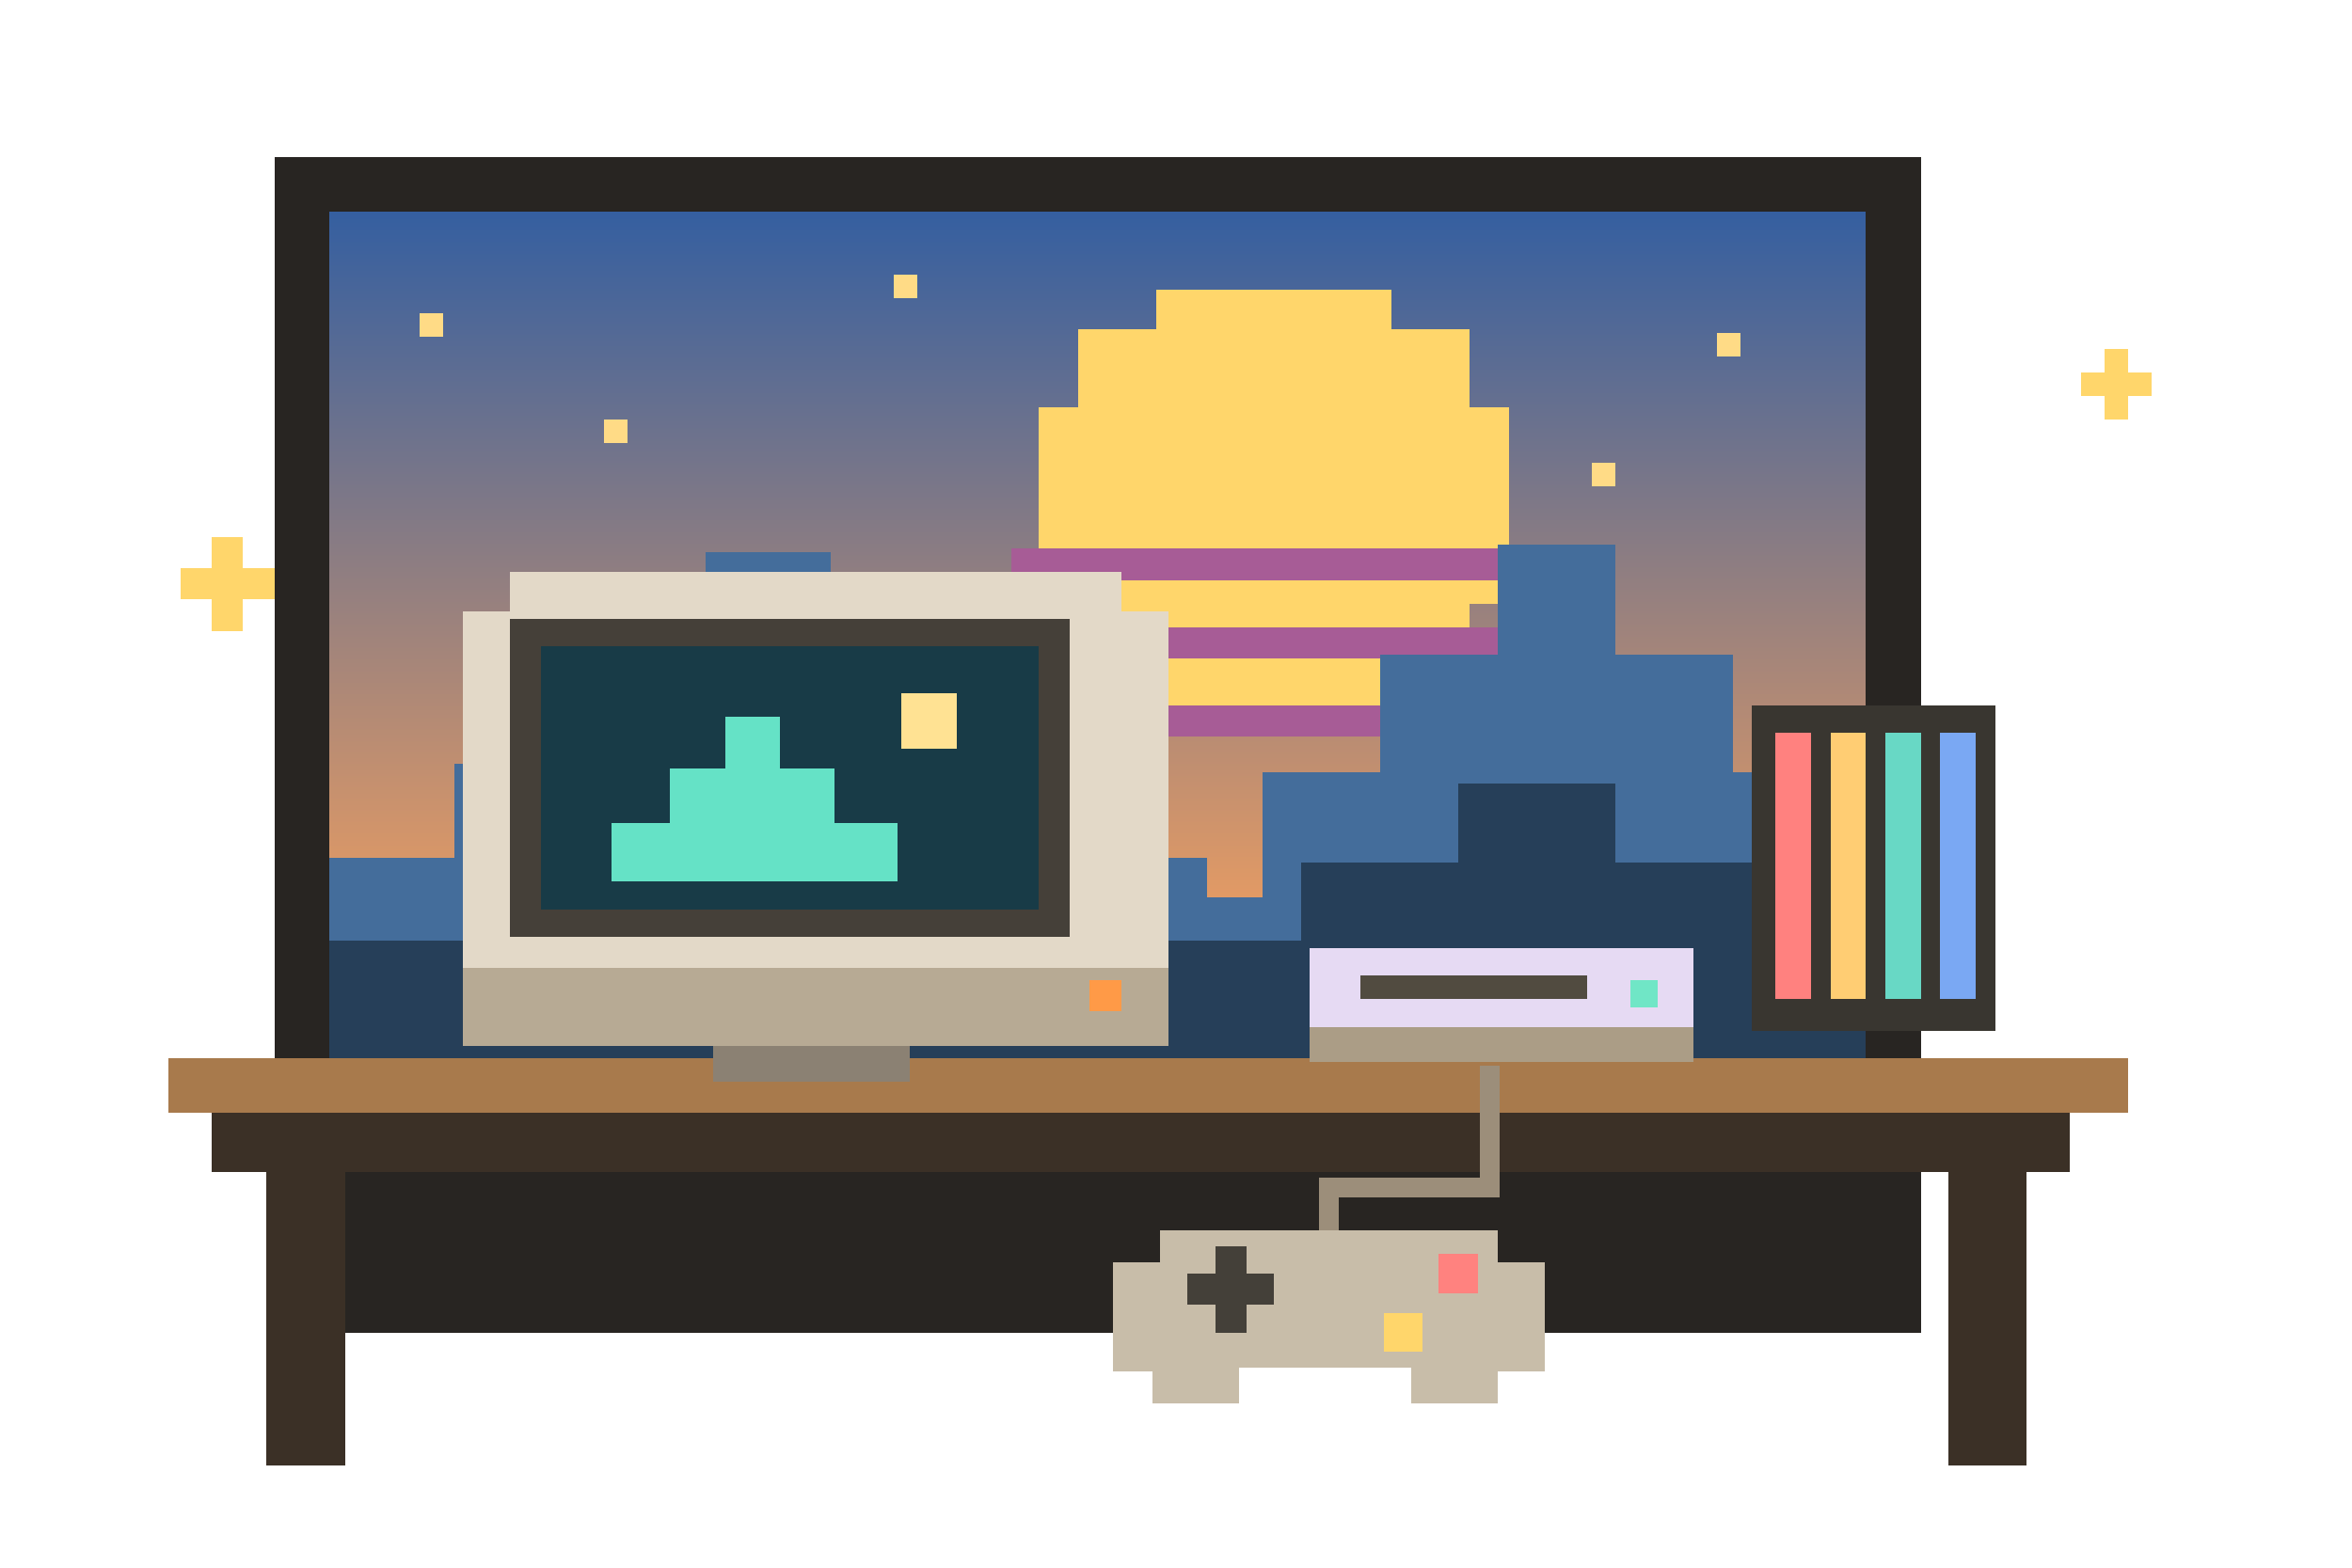
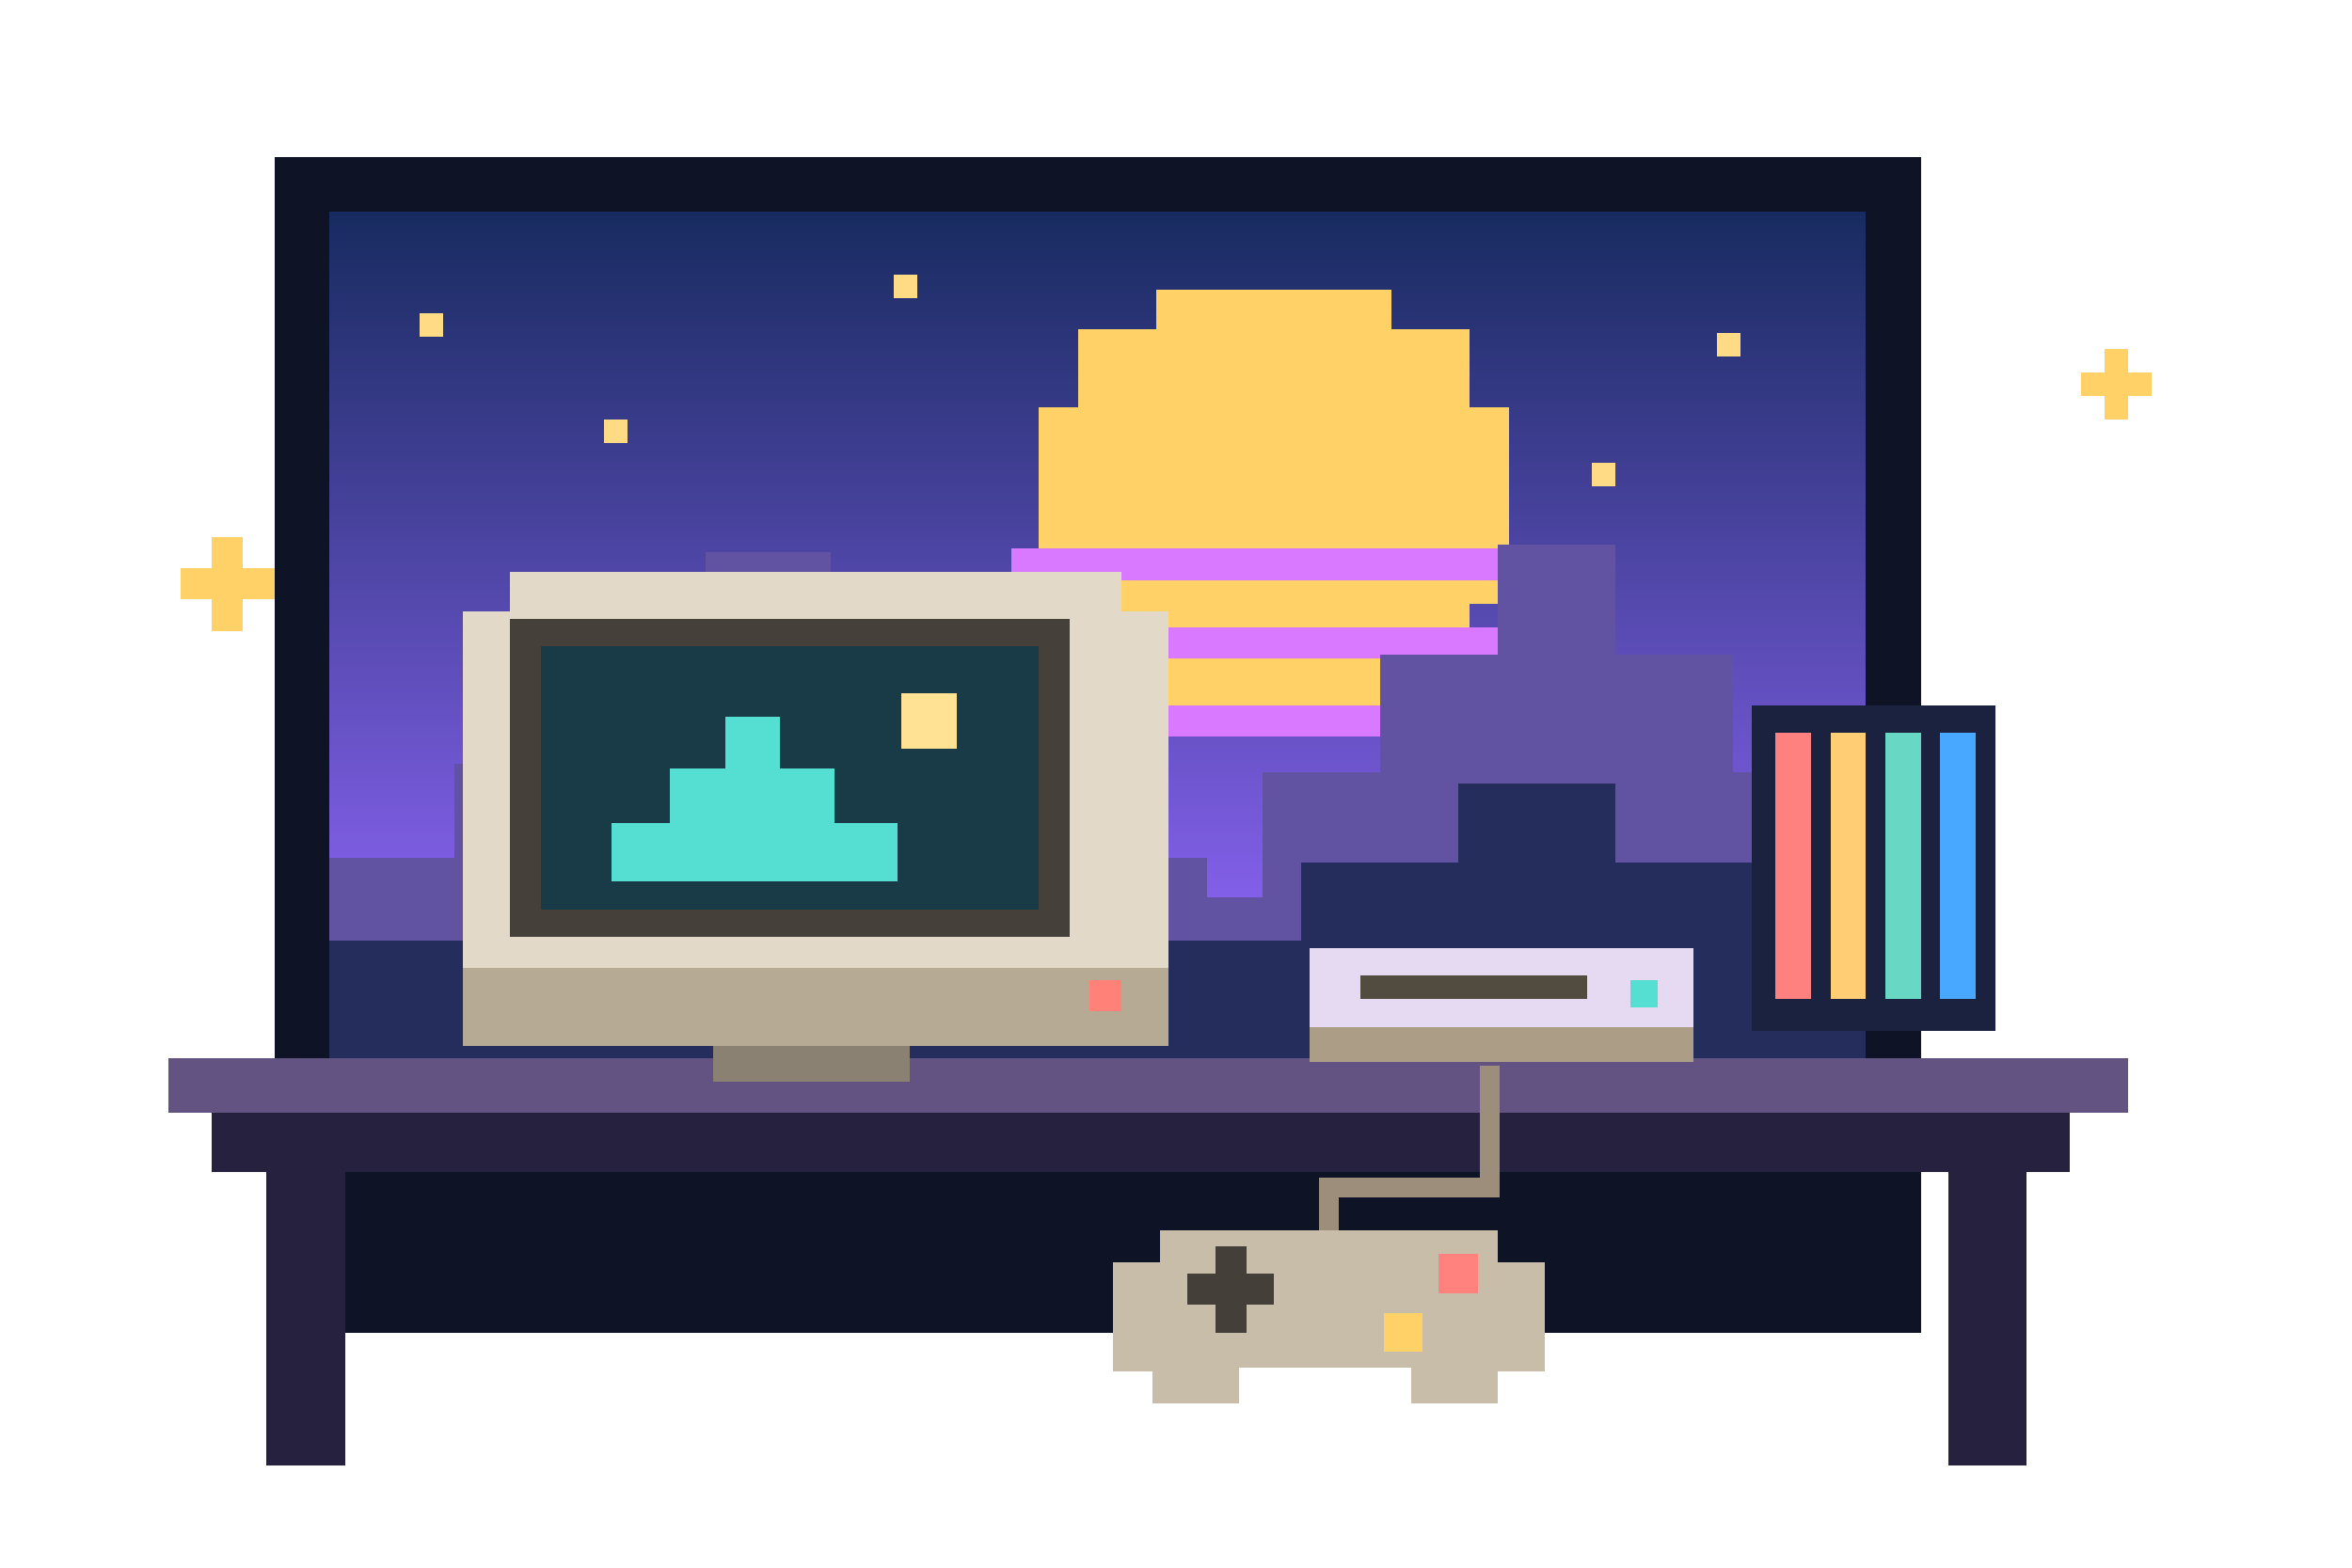
<svg xmlns="http://www.w3.org/2000/svg" viewBox="0 0 600 400" shape-rendering="crispEdges">
  <defs>
    <linearGradient id="sky" x2="0" y2="1">
-       <stop stop-color="#355fa0" />
-       <stop offset="1" stop-color="#ffa45b" />
+       <stop stop-color="#182b60" />
+       <stop offset="1" stop-color="#9468ff" />
    </linearGradient>
  </defs>
-   <path fill="#282522" d="M70 40h420v300H70z" />
+   <path fill="#0e1326" d="M70 40h420v300H70z" />
  <path fill="url(#sky)" d="M84 54h392v205H84z" />
-   <path fill="#ffd66b" d="M295 74h60v10h20v20h10v50h-10v20h-20v10h-60v-10h-20v-20h-10v-50h10V84h20z" />
-   <path stroke="#a75c96" stroke-width="8" d="M258 144h136m-136 20h136m-130 20h124" />
-   <path fill="#446d9b" d="M84 219h32v-24h32v-30h32v-24h32v24h32v30h32v24h32v40H84zM292 229h30v-32h30v-30h30v-28h30v28h30v30h34v62H292z" />
-   <path fill="#263f59" d="M84 240h48v-20h48v-20h40v20h40v20h72v-20h40v-20h40v20h40v20h24v40H84z" />
+   <path fill="#ffd166" d="M295 74h60v10h20v20h10v50h-10v20h-20v10h-60v-10h-20v-20h-10v-50h10V84h20z" />
+   <path stroke="#d979ff" stroke-width="8" d="M258 144h136m-136 20h136m-130 20h124" />
+   <path fill="#6153a1" d="M84 219h32v-24h32v-30h32v-24h32v24h32v30h32v24h32v40H84zM292 229h30v-32h30v-30h30v-28h30v28h30v30h34v62H292z" />
+   <path fill="#242d5b" d="M84 240h48v-20h48v-20h40v20h40v20h72v-20h40v-20h40v20h40v20h24v40H84z" />
  <path fill="#ffdb86" d="M107 80h6v6h-6zM154 107h6v6h-6zM228 70h6v6h-6zM438 85h6v6h-6zM406 118h6v6h-6z" />
-   <path fill="#a87a4c" d="M43 270h500v14H43z" />
-   <path fill="#3b3026" d="M54 284h474v15H54zM68 299h20v75H68zM497 299h20v75h-20z" />
+   <path fill="#635383" d="M43 270h500v14H43z" />
+   <path fill="#26213f" d="M54 284h474v15H54zM68 299h20v75H68zM497 299h20v75h-20z" />
  <path fill="#e3d9c8" d="M130 146h156v10h12v108H118V156h12z" />
  <path fill="#b7aa94" d="M118 247h180v20H118z" />
  <path fill="#454039" d="M130 158h143v81H130z" />
  <path fill="#183b47" d="M138 165h127v67H138z" />
-   <path fill="#65e2c6" d="M156 210h15v-14h14v-13h14v13h14v14h16v15h-73z" />
+   <path fill="#55ded2" d="M156 210h15v-14h14v-13h14v13h14v14h16v15h-73z" />
  <path fill="#ffe293" d="M230 177h14v14h-14z" />
  <path fill="#8b8173" d="M182 267h50v9h-50z" />
-   <path fill="#ff9a47" d="M278 250h8v8h-8z" />
+   <path fill="#ff8177" d="M278 250h8v8h-8z" />
  <path fill="#e6daf3" d="M334 242h98v29h-98z" />
  <path fill="#ab9d86" d="M334 262h98v9h-98z" />
  <path fill="#514b40" d="M347 249h58v6h-58z" />
-   <path fill="#70e6c6" d="M416 250h7v7h-7z" />
+   <path fill="#55ded2" d="M416 250h7v7h-7z" />
  <path stroke="#9c8e7a" stroke-width="5" fill="none" d="M380 272v31h-41v22" />
  <path fill="#c8bda9" d="M296 314h86v8h12v28h-12v8h-22v-9h-44v9h-22v-8h-10v-28h12z" />
  <path fill="#444039" d="M303 325h7v-7h8v7h7v8h-7v7h-8v-7h-7z" />
  <path fill="#ff827f" d="M367 320h10v10h-10z" />
-   <path fill="#ffd66b" d="M353 335h10v10h-10z" />
-   <path fill="#393630" d="M447 180h62v83h-62z" />
+   <path fill="#ffd166" d="M353 335h10v10h-10z" />
+   <path fill="#1b2240" d="M447 180h62v83h-62z" />
  <path fill="#ff817f" d="M453 187h9v68h-9z" />
  <path fill="#ffcd73" d="M467 187h9v68h-9z" />
  <path fill="#68d8c5" d="M481 187h9v68h-9z" />
-   <path fill="#7aa8f3" d="M495 187h9v68h-9z" />
-   <path fill="#ffd66b" d="M46 145h8v-8h8v8h8v8h-8v8h-8v-8h-8zM531 95h6v-6h6v6h6v6h-6v6h-6v-6h-6z" />
+   <path fill="#48a8ff" d="M495 187h9v68h-9z" />
+   <path fill="#ffd166" d="M46 145h8v-8h8v8h8v8h-8v8h-8v-8h-8zM531 95h6v-6h6v6h6v6h-6v6h-6v-6h-6z" />
</svg>
